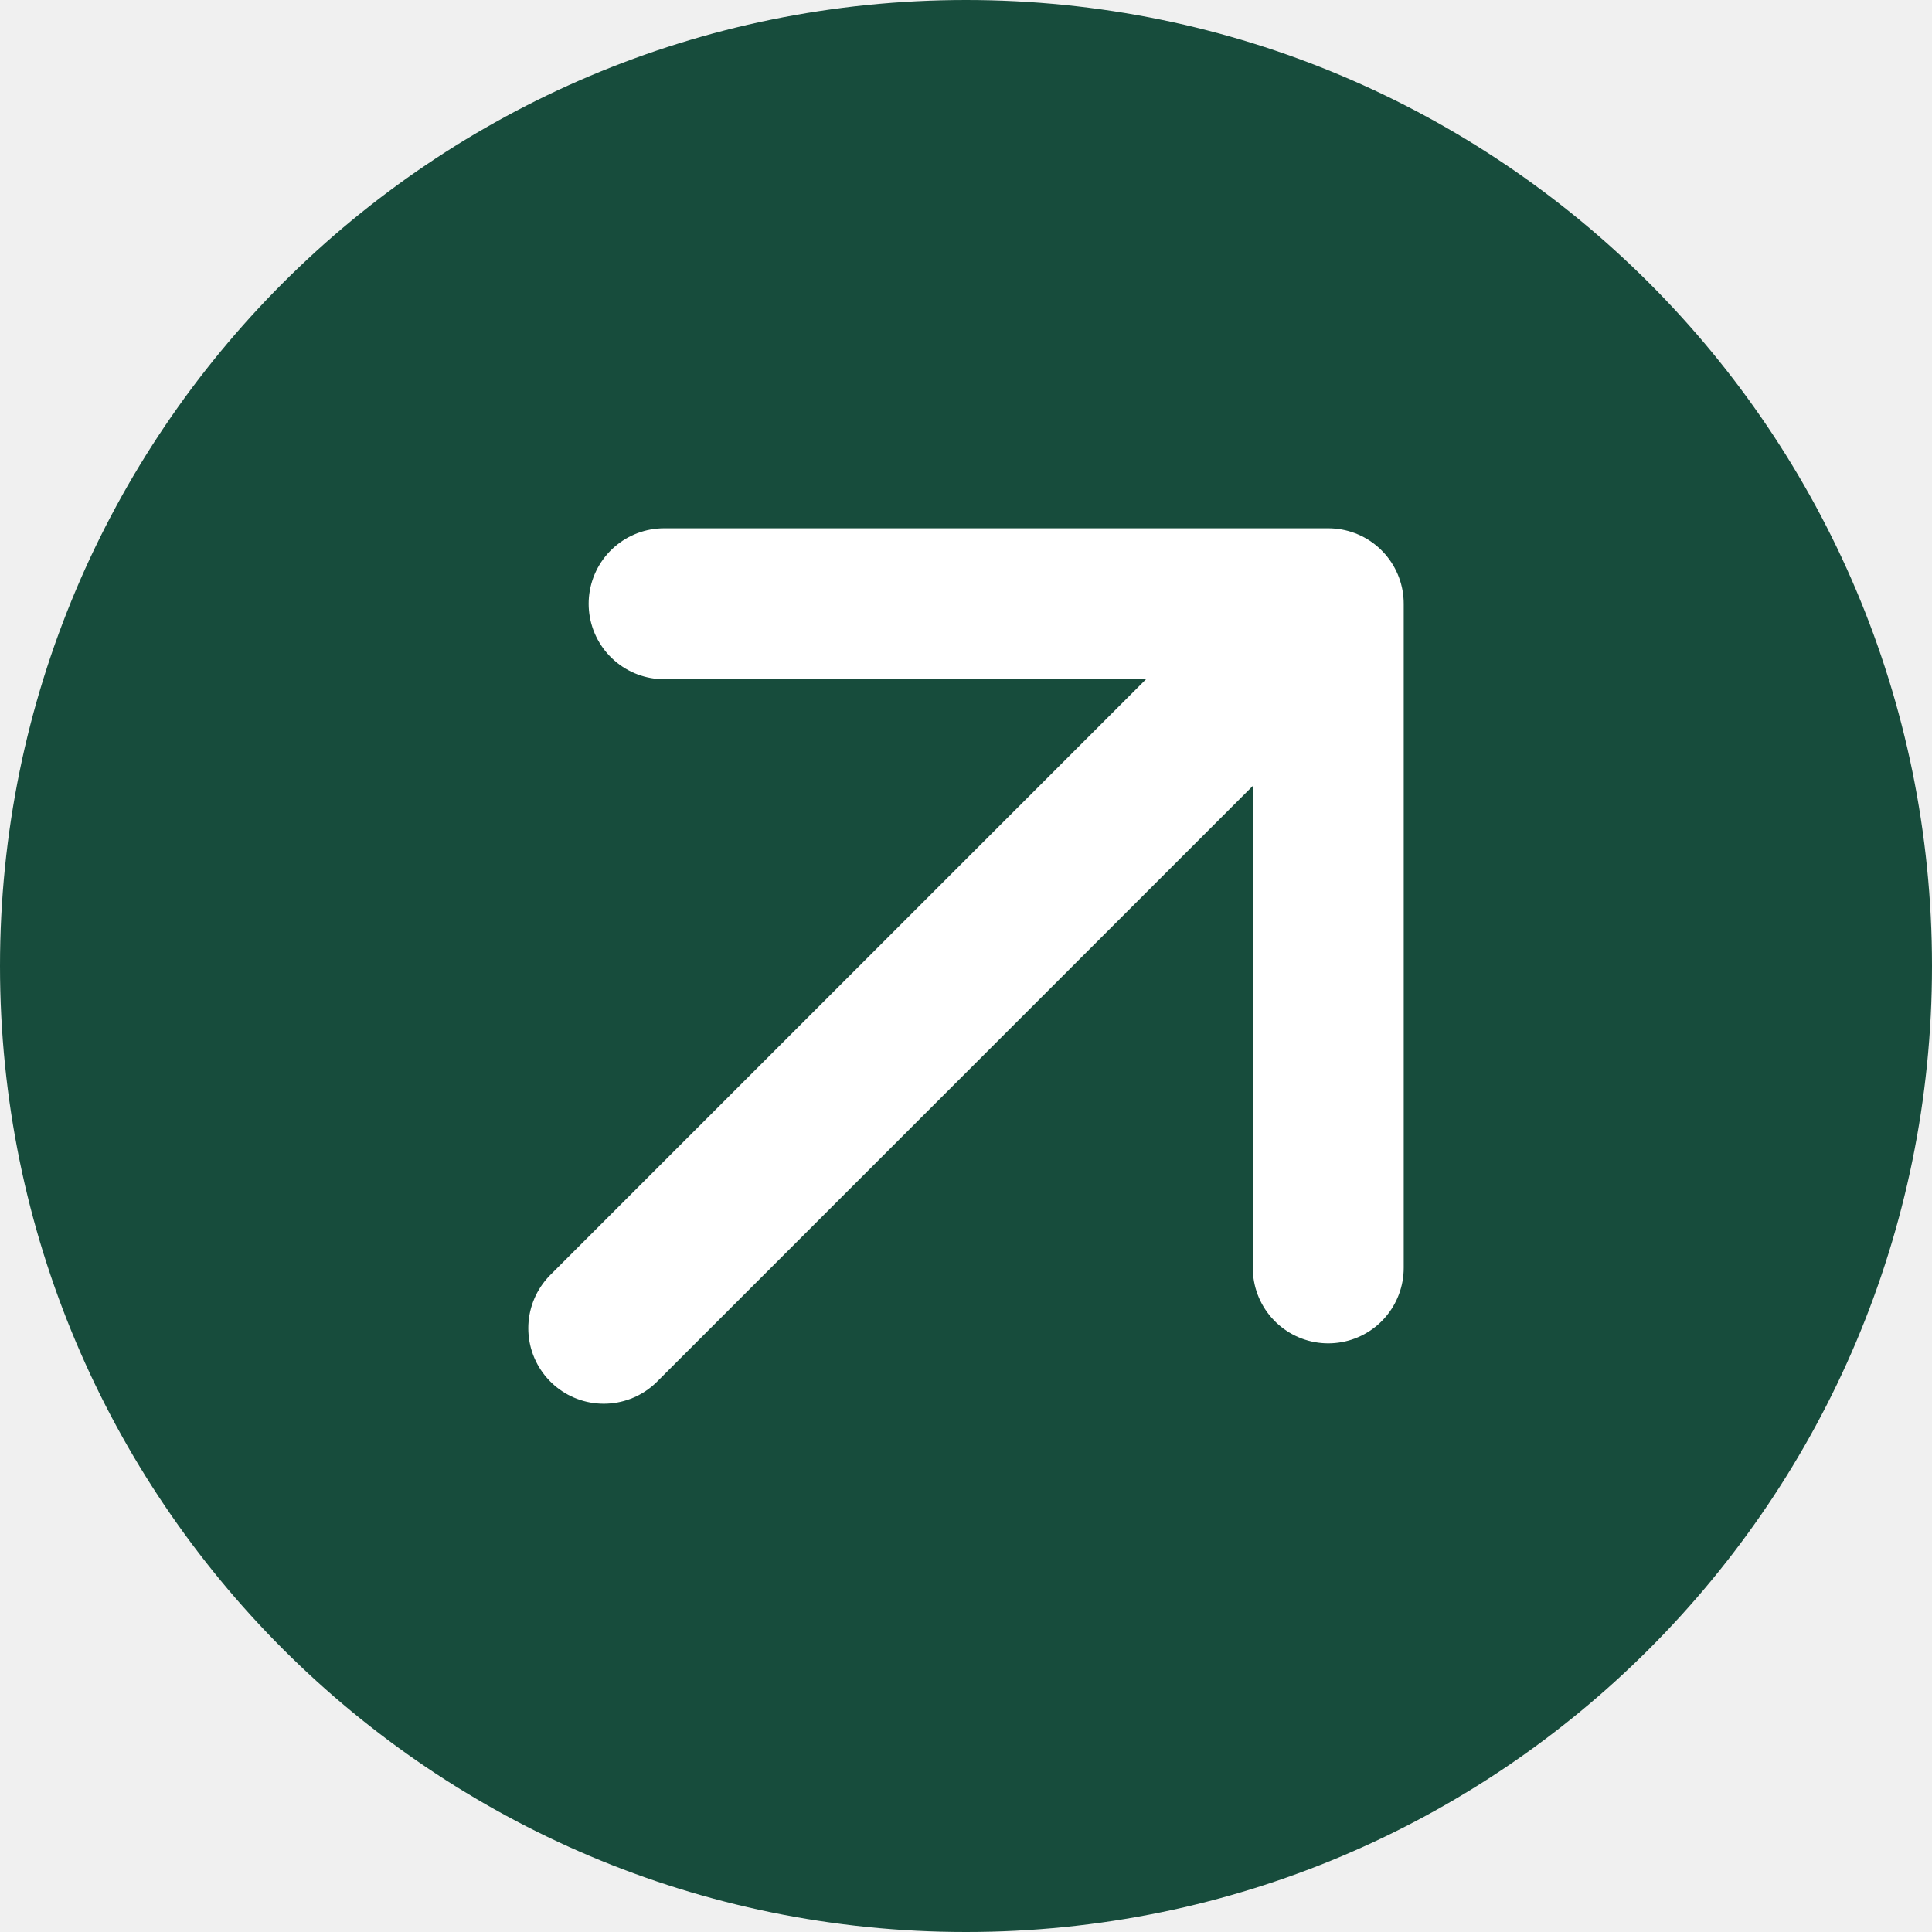
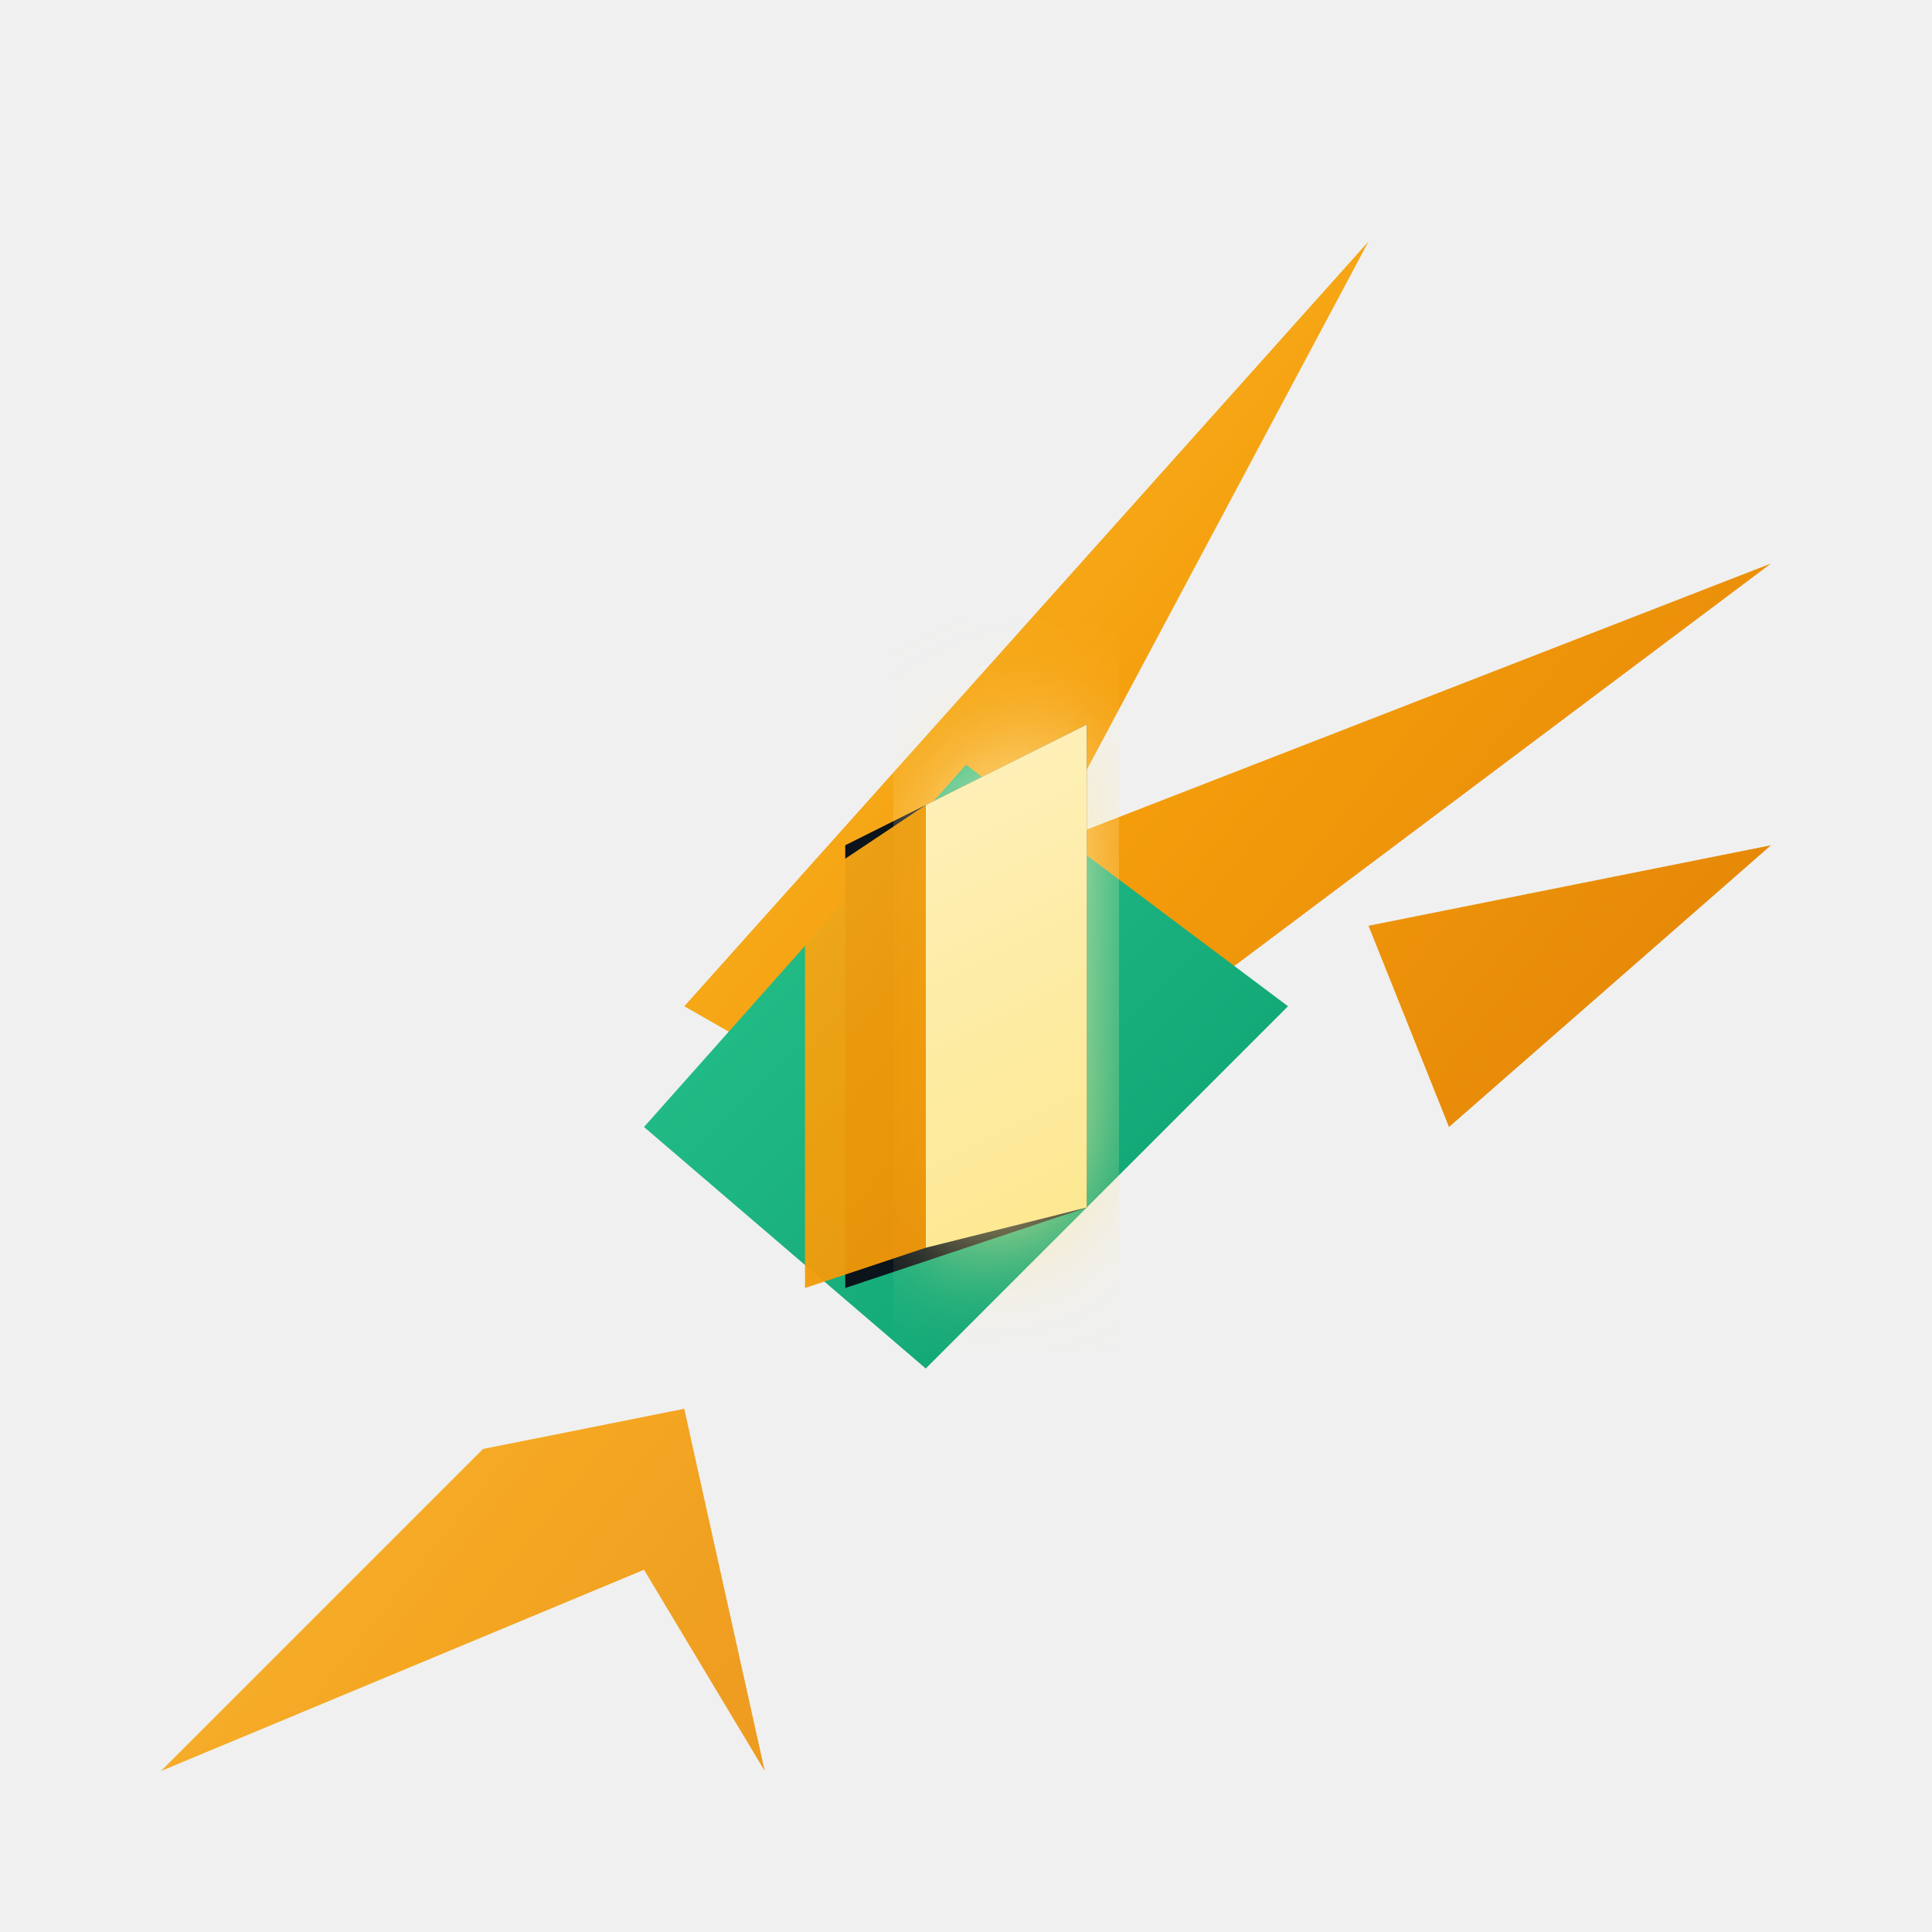
- <svg xmlns="http://www.w3.org/2000/svg" viewBox="0 0 64 64">
-   <rect width="64" height="64" rx="32" fill="#174c3c" />
-   <path d="M20 44 44 20M22 20h22v22" stroke="#fff" stroke-width="5" fill="none" stroke-linecap="round" stroke-linejoin="round" />
+ <svg xmlns="http://www.w3.org/2000/svg" viewBox="0 0 48 48" fill="none">
+   <defs>
+     <linearGradient id="wingGold" x1="4" y1="8" x2="44" y2="40" gradientUnits="userSpaceOnUse">
+       <stop offset="0%" stop-color="#FCD34D" />
+       <stop offset="50%" stop-color="#F59E0B" />
+       <stop offset="100%" stop-color="#D97706" />
+     </linearGradient>
+     <linearGradient id="bodyTeal" x1="12" y1="12" x2="36" y2="36" gradientUnits="userSpaceOnUse">
+       <stop offset="0%" stop-color="#34D399" />
+       <stop offset="100%" stop-color="#059669" />
+     </linearGradient>
+     <linearGradient id="doorLight" x1="20" y1="16" x2="28" y2="32" gradientUnits="userSpaceOnUse">
+       <stop offset="0%" stop-color="#FEF3C7" />
+       <stop offset="100%" stop-color="#FDE68A" />
+     </linearGradient>
+     <filter id="glow" x="-20%" y="-20%" width="140%" height="140%">
+       <feGaussianBlur stdDeviation="1.5" result="blur" />
+       <feComposite in="SourceGraphic" in2="blur" operator="over" />
+     </filter>
+   </defs>
+   <path d="M12 36 L4 44 L16 39 L19 44 L17 35 Z" fill="url(#wingGold)" opacity="0.9" />
+   <path d="M17 25 L34 6 L26 21 L44 14 L24 29 Z" fill="url(#wingGold)" />
+   <path d="M16 28 L24 19 L32 25 L23 34 Z" fill="url(#bodyTeal)" />
+   <path d="M34 23 L44 21 L36 28 Z" fill="url(#wingGold)" />
+   <path d="M21 21 L27 18 L27 30 L21 32 Z" fill="#0B131B" />
+   <path d="M23 20 L27 18 L27 30 L23 31 Z" fill="url(#doorLight)" filter="url(#glow)" />
+   <path d="M20 22 L23 20 L23 31 L20 32 Z" fill="url(#wingGold)" opacity="0.95" />
</svg>
